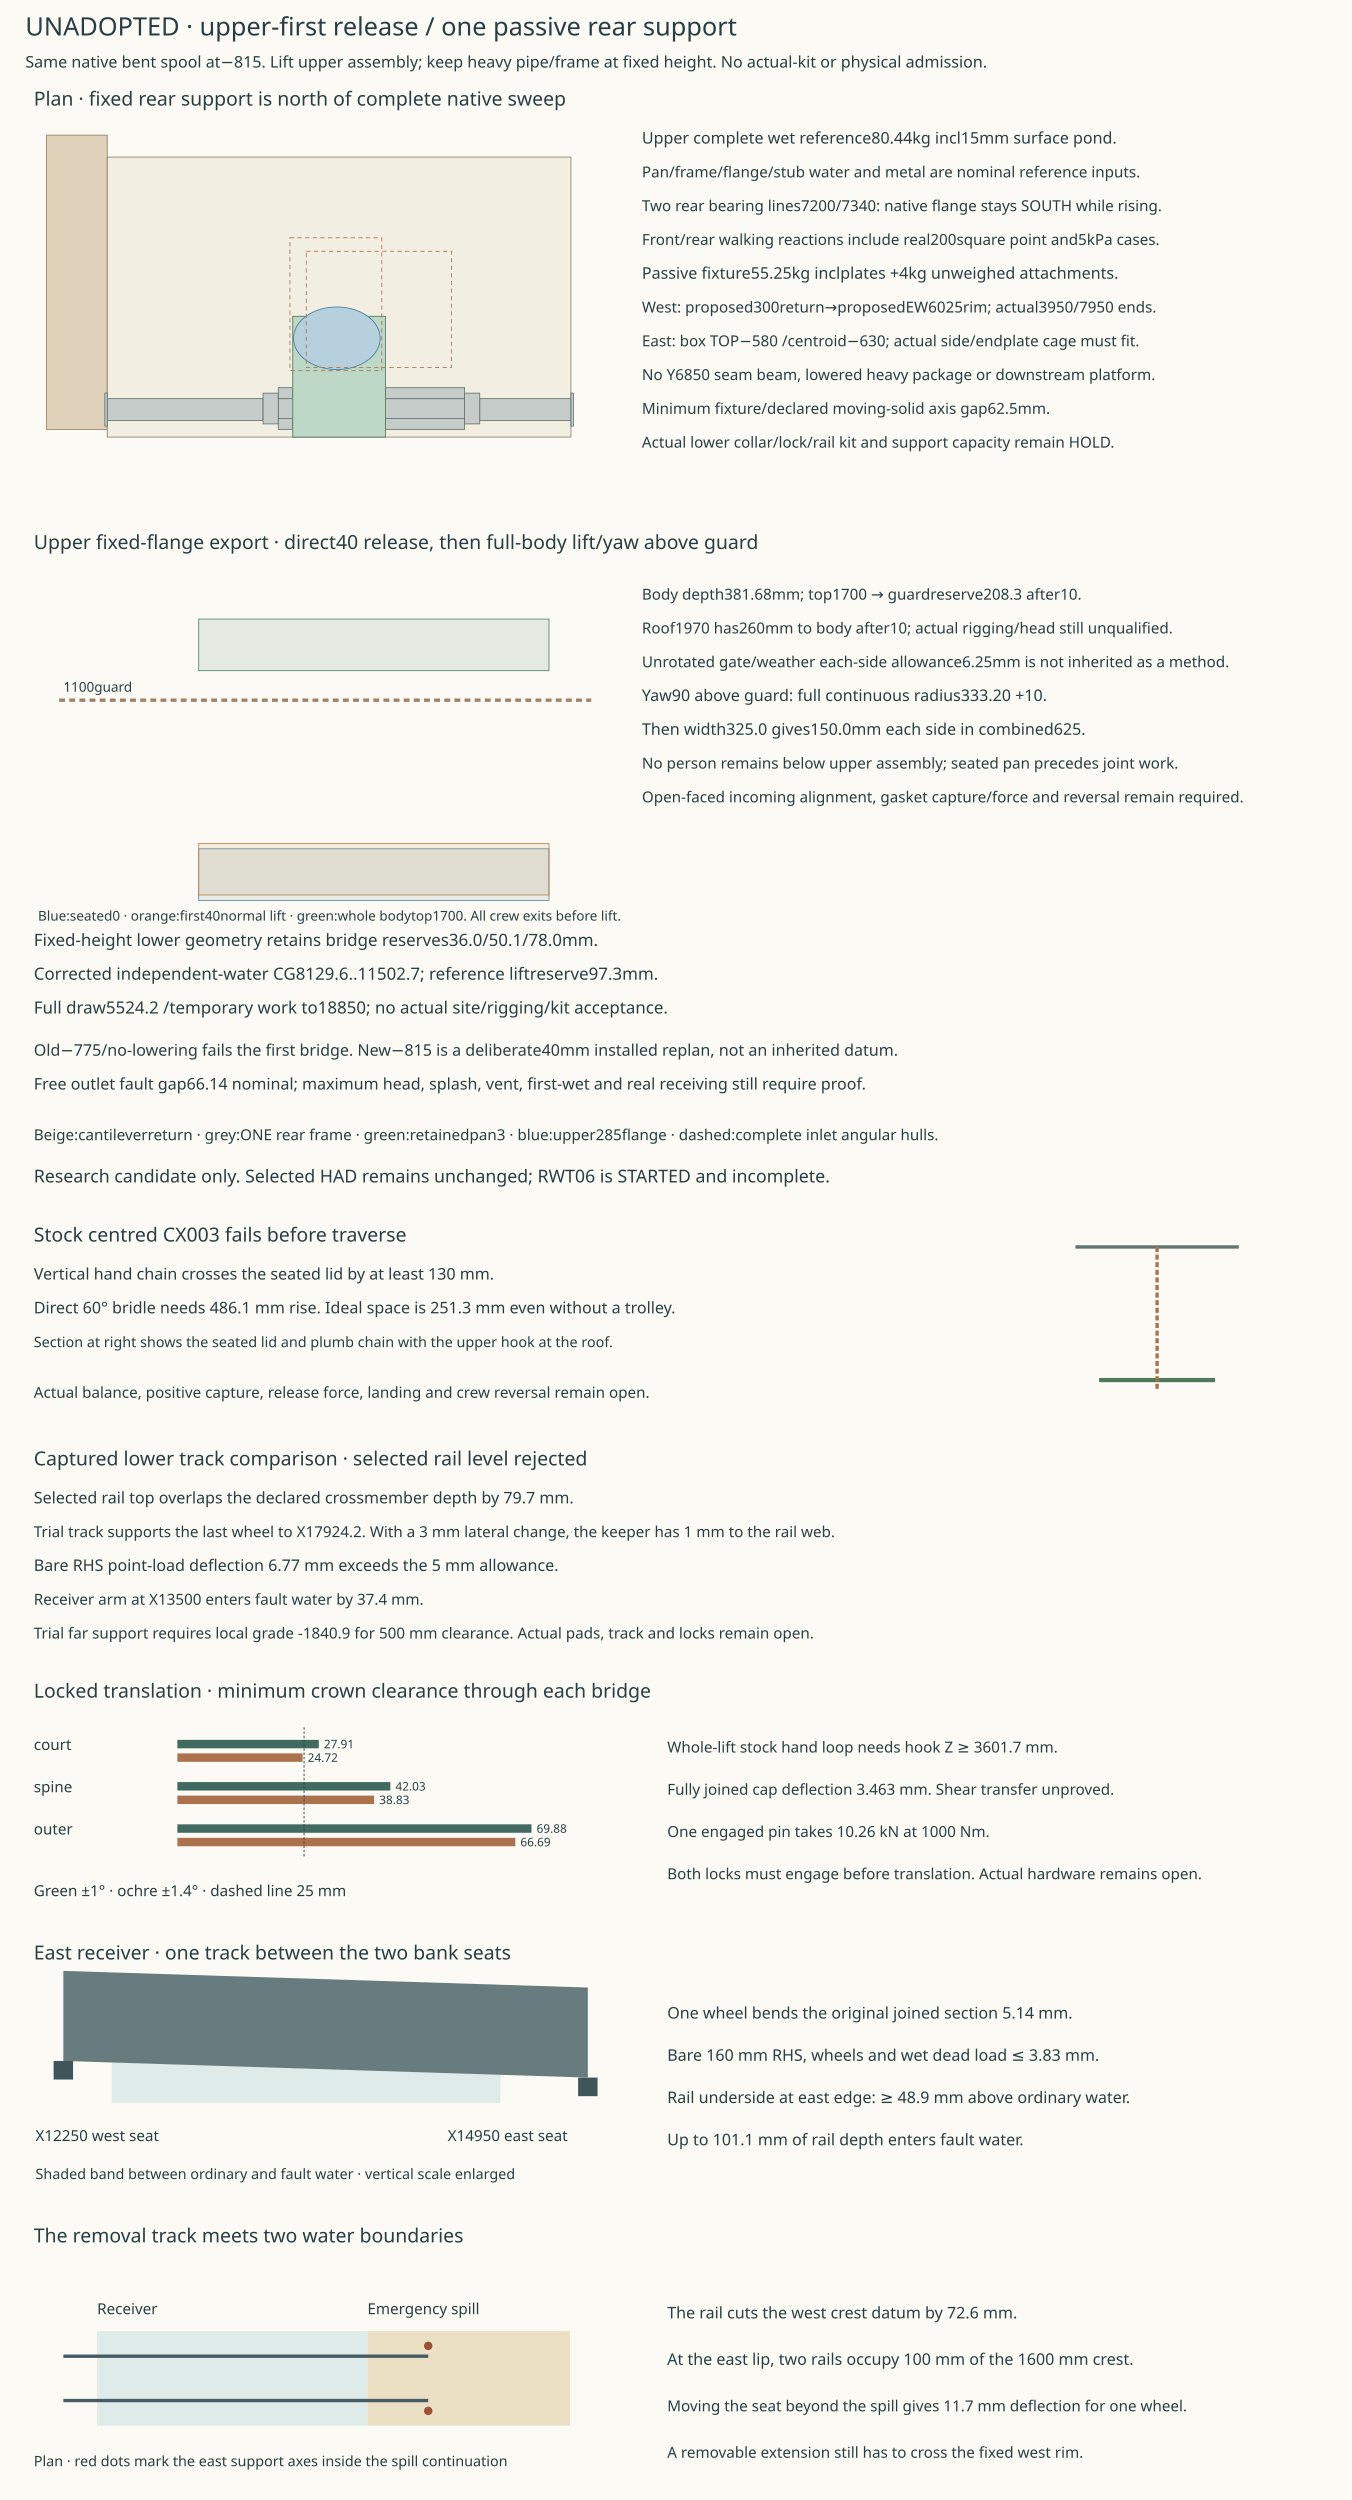
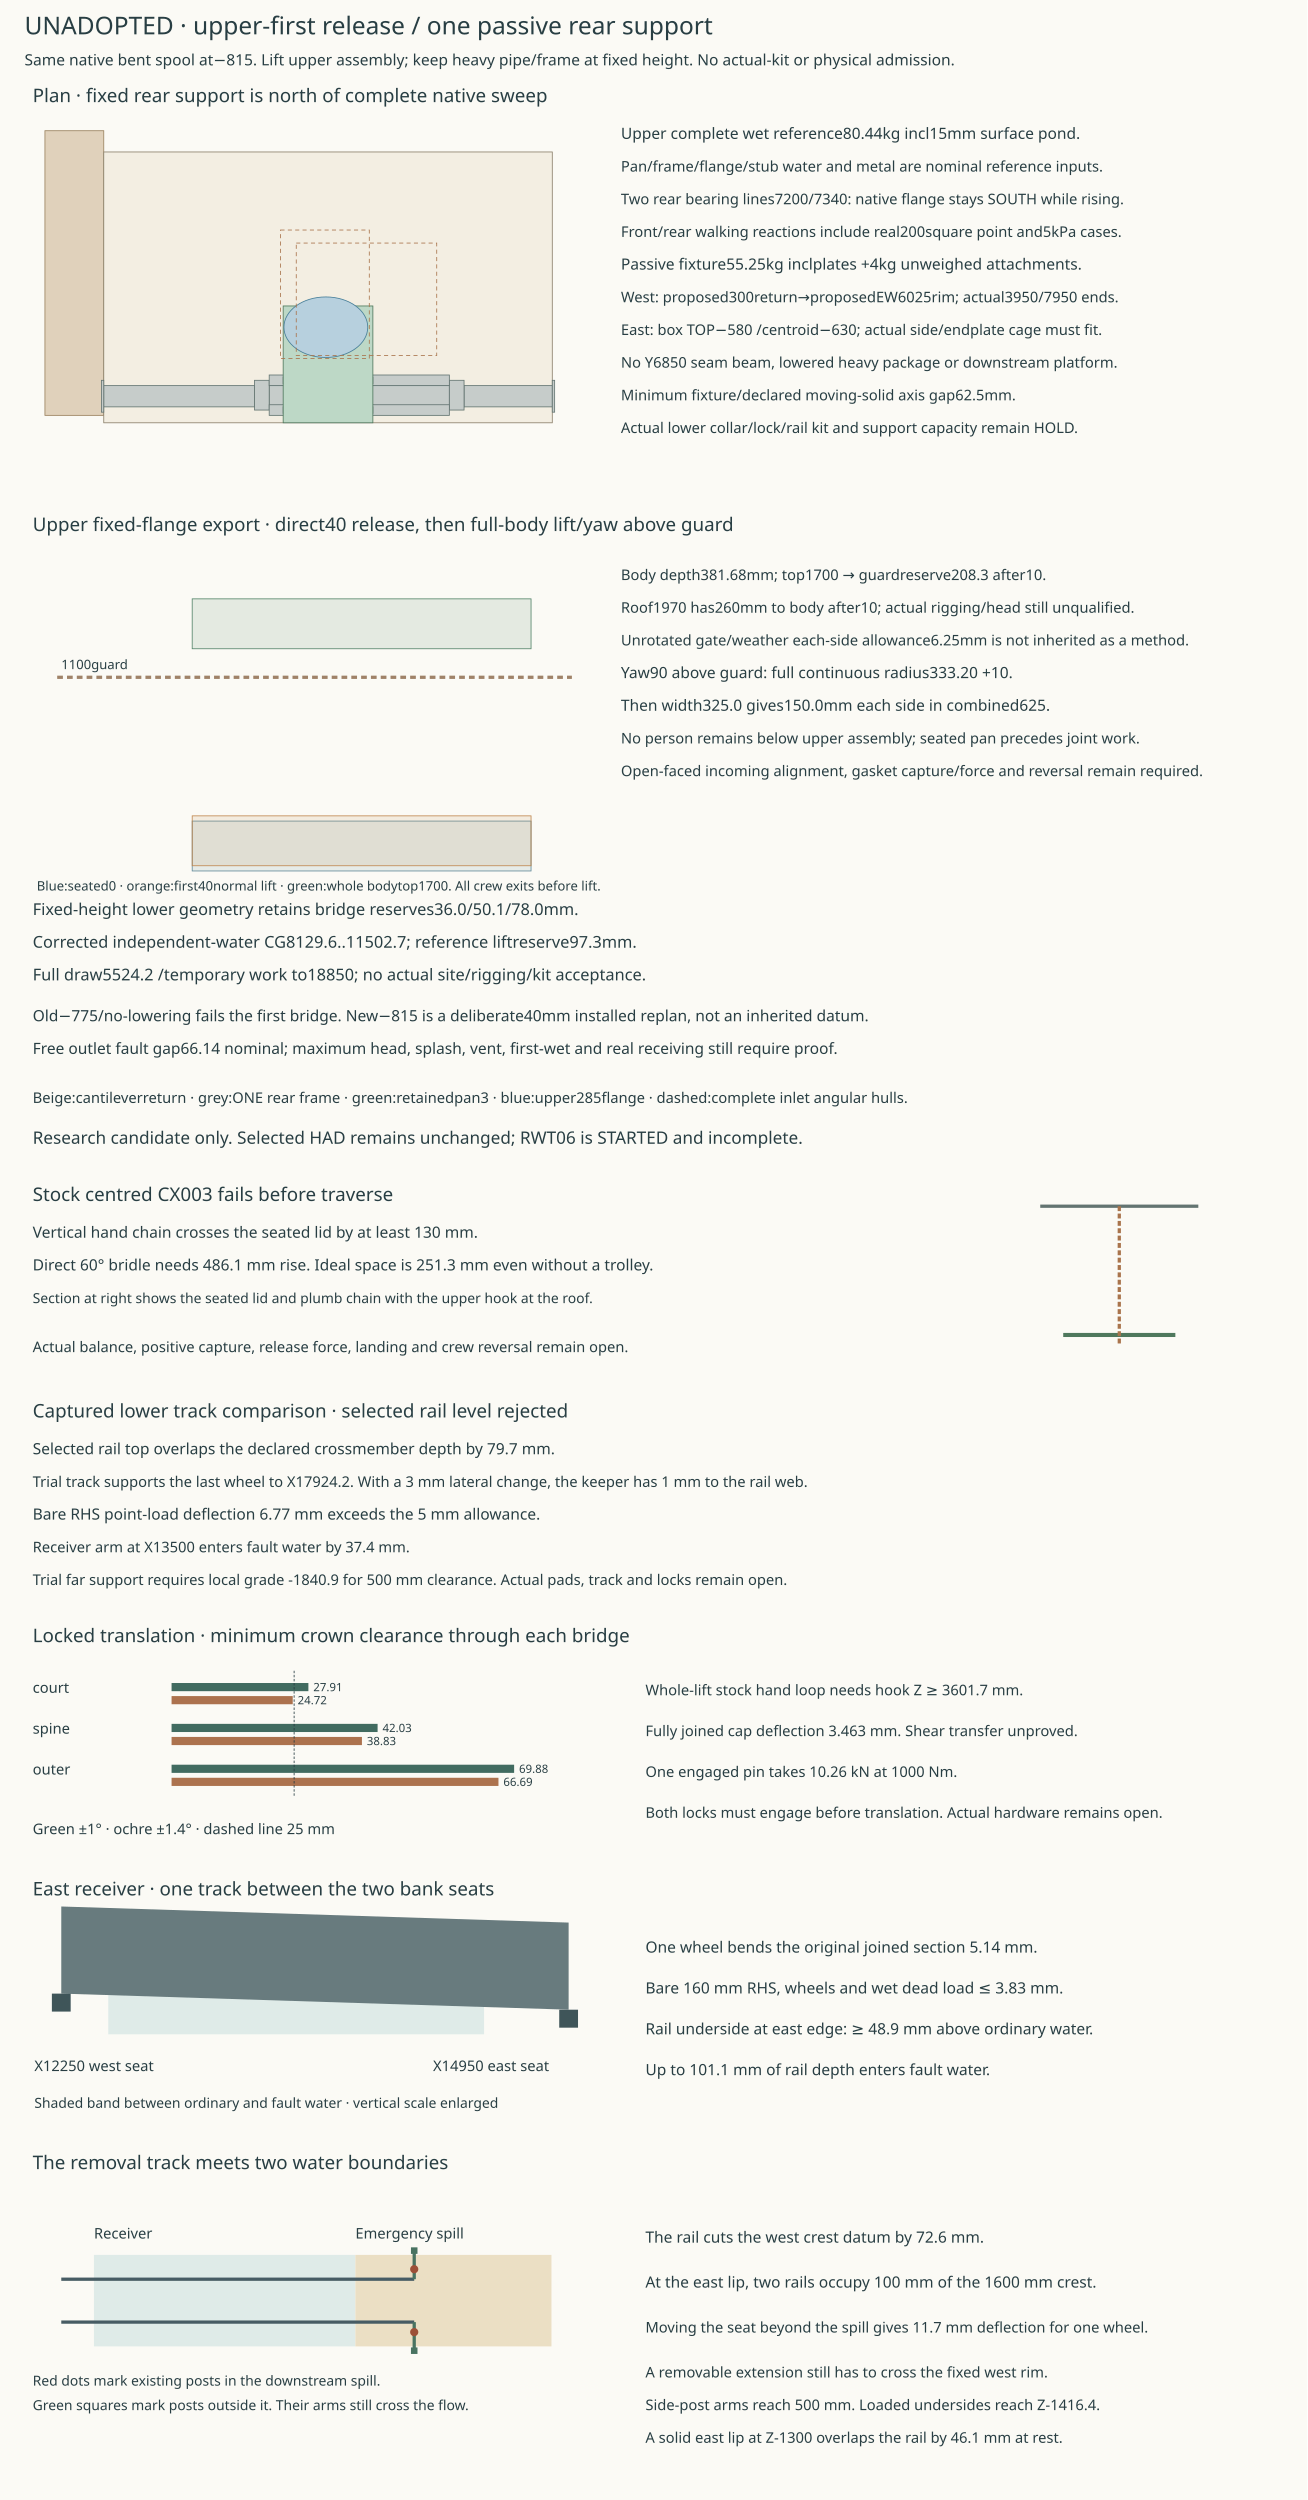
- <svg xmlns="http://www.w3.org/2000/svg" width="1600" height="2960" viewBox="0 0 1600 2960">
+ <svg xmlns="http://www.w3.org/2000/svg" width="1600" height="3060" viewBox="0 0 1600 3060">
  <rect width="100%" height="100%" fill="#fbfaf5" />
  <g font-family="sans-serif" fill="#283e43">
    <text x="30" y="42" font-size="30">UNADOPTED · upper-first release / one passive rear support</text>
    <text x="30" y="80" font-size="19">Same native bent spool at−815. Lift upper assembly; keep heavy pipe/frame at fixed height. No actual-kit or physical admission.</text>
    <text x="40" y="125" font-size="23">Plan · fixed rear support is north of complete native sweep</text>
    <rect x="55" y="160" width="72" height="348.4" fill="#e0d1bb" stroke="#9a825f" />
    <rect x="127" y="186" width="549" height="331.5" fill="#f3eee2" stroke="#8b806b" />
    <rect x="127" y="472" width="549" height="26" fill="#c6ccca" stroke="#637471" />
    <rect x="311.5" y="472" width="18" height="26" fill="#c6ccca" stroke="#637471" />
    <rect x="311.5" y="465.5" width="18" height="36.4" fill="#c6ccca" stroke="#637471" />
    <rect x="550" y="472" width="18" height="26" fill="#c6ccca" stroke="#637471" />
    <rect x="550" y="465.5" width="18" height="36.4" fill="#c6ccca" stroke="#637471" />
    <rect x="329.5" y="459" width="220.5" height="13" fill="#c6ccca" stroke="#637471" />
    <rect x="329.5" y="495.4" width="220.5" height="13" fill="#c6ccca" stroke="#637471" />
    <rect x="346.6" y="461.6" width="10.8" height="7.8" fill="#c6ccca" stroke="#637471" />
    <rect x="346.6" y="498" width="10.8" height="7.8" fill="#c6ccca" stroke="#637471" />
    <rect x="445.6" y="461.6" width="10.8" height="7.8" fill="#c6ccca" stroke="#637471" />
    <rect x="445.6" y="498" width="10.8" height="7.8" fill="#c6ccca" stroke="#637471" />
    <rect x="124.12" y="465.5" width="2.88" height="39" fill="#c6ccca" stroke="#637471" />
    <rect x="676" y="465.5" width="2.88" height="39" fill="#c6ccca" stroke="#637471" />
    <rect x="346.6" y="374.5" width="109.8" height="143" fill="#bdd8c6" stroke="#4f785d" />
    <ellipse cx="398.819" cy="400.5" rx="51.3" ry="37.05" fill="#b7d0de" stroke="#467e99" />
    <rect x="362.614" y="297.514" width="171.93" height="137.602" fill="none" stroke="#a9744c" stroke-dasharray="5 4" />
    <rect x="343.3" y="281.559" width="108.713" height="157.291" fill="none" stroke="#a9744c" stroke-dasharray="5 4" />
    <text x="760" y="170" font-size="19">Upper complete wet reference80.44kg incl15mm surface pond.</text>
    <text x="760" y="210" font-size="18">Pan/frame/flange/stub water and metal are nominal reference inputs.</text>
    <text x="760" y="250" font-size="18">Two rear bearing lines7200/7340: native flange stays SOUTH while rising.</text>
    <text x="760" y="290" font-size="18">Front/rear walking reactions include real200square point and5kPa cases.</text>
    <text x="760" y="330" font-size="19">Passive fixture55.25kg inclplates +4kg unweighed attachments.</text>
    <text x="760" y="370" font-size="18">West: proposed300return→proposedEW6025rim; actual3950/7950 ends.</text>
    <text x="760" y="410" font-size="18">East: box TOP−580 /centroid−630; actual side/endplate cage must fit.</text>
    <text x="760" y="450" font-size="18">No Y6850 seam beam, lowered heavy package or downstream platform.</text>
    <text x="760" y="490" font-size="18">Minimum fixture/declared moving-solid axis gap62.5mm.</text>
    <text x="760" y="530" font-size="18">Actual lower collar/lock/rail kit and support capacity remain HOLD.</text>
    <text x="40" y="650" font-size="23">Upper fixed-flange export · direct40 release, then full-body lift/yaw above guard</text>
    <path d="M70 829 H700" stroke="#9f8268" stroke-width="4" stroke-dasharray="7 5" />
    <text x="75" y="819" font-size="16">1100guard</text>
    <rect x="235.25" y="1005" width="414.75" height="61.068" fill="#638b9a" fill-opacity=".14" stroke="#638b9a" />
    <rect x="235.25" y="998.6" width="414.75" height="61.068" fill="#c08850" fill-opacity=".14" stroke="#c08850" />
    <rect x="235.25" y="733" width="414.75" height="61.068" fill="#55846a" fill-opacity=".14" stroke="#55846a" />
    <text x="760" y="710" font-size="18">Body depth381.68mm; top1700 → guardreserve208.3 after10.</text>
    <text x="760" y="750" font-size="18">Roof1970 has260mm to body after10; actual rigging/head still unqualified.</text>
    <text x="760" y="790" font-size="18">Unrotated gate/weather each-side allowance6.25mm is not inherited as a method.</text>
    <text x="760" y="830" font-size="19">Yaw90 above guard: full continuous radius333.20 +10.</text>
    <text x="760" y="870" font-size="19">Then width325.0 gives150.0mm each side in combined625.</text>
    <text x="760" y="910" font-size="18">No person remains below upper assembly; seated pan precedes joint work.</text>
    <text x="760" y="950" font-size="18">Open-faced incoming alignment, gasket capture/force and reversal remain required.</text>
    <text x="45" y="1090" font-size="16">Blue:seated0 · orange:first40normal lift · green:whole bodytop1700. All crew exits before lift.</text>
    <text x="40" y="1120" font-size="20">Fixed-height lower geometry retains bridge reserves36.0/50.1/78.0mm.</text>
    <text x="40" y="1160" font-size="20">Corrected independent-water CG8129.6..11502.7; reference liftreserve97.3mm.</text>
    <text x="40" y="1200" font-size="20">Full draw5524.2 /temporary work to18850; no actual site/rigging/kit acceptance.</text>
    <text x="40" y="1250" font-size="19">Old−775/no-lowering fails the first bridge. New−815 is a deliberate40mm installed replan, not an inherited datum.</text>
    <text x="40" y="1290" font-size="19">Free outlet fault gap66.14 nominal; maximum head, splash, vent, first-wet and real receiving still require proof.</text>
    <text x="40" y="1350" font-size="18">Beige:cantileverreturn · grey:ONE rear frame · green:retainedpan3 · blue:upper285flange · dashed:complete inlet angular hulls.</text>
    <text x="40" y="1400" font-size="21">Research candidate only. Selected HAD remains unchanged; RWT06 is STARTED and incomplete.</text>
    <text x="40" y="1470" font-size="23">Stock centred CX003 fails before traverse</text>
    <text x="40" y="1515" font-size="19">Vertical hand chain crosses the seated lid by at least 130 mm.</text>
    <text x="40" y="1555" font-size="19">Direct 60° bridle needs 486.1 mm rise. Ideal space is 251.3 mm even without a trolley.</text>
    <text x="40" y="1595" font-size="17">Section at right shows the seated lid and plumb chain with the upper hook at the roof.</text>
    <path d="M1273.25 1476.4 H1466.75" stroke="#637471" stroke-width="4" />
    <path d="M1301.375 1634 H1438.625" stroke="#4f785d" stroke-width="5" />
    <path d="M1370 1476.4 V1644.4" stroke="#a9744c" stroke-width="4" stroke-dasharray="6 3" />
    <text x="40" y="1655" font-size="18">Actual balance, positive capture, release force, landing and crew reversal remain open.</text>
    <text x="40" y="1735" font-size="23">Captured lower track comparison · selected rail level rejected</text>
    <text x="40" y="1780" font-size="19">Selected rail top overlaps the declared crossmember depth by 79.7 mm.</text>
    <text x="40" y="1820" font-size="18">Trial track supports the last wheel to X17924.2. With a 3 mm lateral change, the keeper has 1 mm to the rail web.</text>
    <text x="40" y="1860" font-size="19">Bare RHS point-load deflection 6.77 mm exceeds the 5 mm allowance.</text>
    <text x="40" y="1900" font-size="18">Receiver arm at X13500 enters fault water by 37.4 mm.</text>
    <text x="40" y="1940" font-size="18">Trial far support requires local grade -1840.9 for 500 mm clearance. Actual pads, track and locks remain open.</text>
    <text x="40" y="2010" font-size="23">Locked translation · minimum crown clearance through each bridge</text>
    <text x="40" y="2072" font-size="18">court</text>
    <rect x="210" y="2060" width="167.472" height="10" fill="#416b60" />
    <text x="383.472" y="2070" font-size="14">27.91</text>
    <rect x="210" y="2076" width="148.298" height="10" fill="#ac724e" />
    <text x="364.298" y="2086" font-size="14">24.72</text>
    <text x="40" y="2122" font-size="18">spine</text>
    <rect x="210" y="2110" width="252.178" height="10" fill="#416b60" />
    <text x="468.178" y="2120" font-size="14">42.03</text>
    <rect x="210" y="2126" width="233.003" height="10" fill="#ac724e" />
    <text x="449.003" y="2136" font-size="14">38.83</text>
    <text x="40" y="2172" font-size="18">outer</text>
    <rect x="210" y="2160" width="419.296" height="10" fill="#416b60" />
    <text x="635.296" y="2170" font-size="14">69.88</text>
    <rect x="210" y="2176" width="400.121" height="10" fill="#ac724e" />
    <text x="616.121" y="2186" font-size="14">66.69</text>
    <path d="M360 2045 V2200" stroke="#253b40" stroke-dasharray="3 2" />
    <text x="40" y="2245" font-size="18">Green ±1° · ochre ±1.4° · dashed line 25 mm</text>
    <text x="790" y="2075" font-size="18">Whole-lift stock hand loop needs hook Z ≥ 3601.7 mm.</text>
    <text x="790" y="2125" font-size="18">Fully joined cap deflection 3.463 mm. Shear transfer unproved.</text>
    <text x="790" y="2175" font-size="18">One engaged pin takes 10.26 kN at 1000 Nm.</text>
    <text x="790" y="2225" font-size="18">Both locks must engage before translation. Actual hardware remains open.</text>
    <text x="40" y="2320" font-size="23">East receiver · one track between the two bank seats</text>
    <rect x="132.5" y="2397" width="460" height="93" fill="#dfebe8" />
    <path d="M75 2440.181 L696 2459.875 V2353.235 L75 2333.541 Z" fill="#687b7e" />
    <rect x="63.5" y="2440.181" width="23" height="22" fill="#3f5559" />
    <rect x="684.5" y="2459.875" width="23" height="22" fill="#3f5559" />
    <text x="42" y="2535" font-size="18">X12250 west seat</text>
    <text x="530" y="2535" font-size="18">X14950 east seat</text>
    <text x="42" y="2580" font-size="17">Shaded band between ordinary and fault water · vertical scale enlarged</text>
    <text x="790" y="2390" font-size="19">One wheel bends the original joined section 5.14 mm.</text>
    <text x="790" y="2440" font-size="19">Bare 160 mm RHS, wheels and wet dead load ≤ 3.83 mm.</text>
    <text x="790" y="2490" font-size="19">Rail underside at east edge: ≥ 48.9 mm above ordinary water.</text>
    <text x="790" y="2540" font-size="19">Up to 101.1 mm of rail depth enters fault water.</text>
    <text x="40" y="2655" font-size="23">The removal track meets two water boundaries</text>
    <rect x="115" y="2760" width="320" height="112" fill="#dfebe8" />
    <rect x="435" y="2760" width="240" height="112" fill="#ebdfc4" />
    <path d="M75 2789.75 H507" stroke="#475c64" stroke-width="4" />
    <path d="M75 2842.25 H507" stroke="#475c64" stroke-width="4" />
+     <path d="M507 2789.75 V2754.75" stroke="#497361" stroke-width="4" />
+     <rect x="503" y="2750.75" width="8" height="8" fill="#497361" />
+     <path d="M507 2842.25 V2877.25" stroke="#497361" stroke-width="4" />
+     <rect x="503" y="2873.25" width="8" height="8" fill="#497361" />
    <circle cx="507" cy="2777.5" r="5" fill="#9c5038" />
    <circle cx="507" cy="2854.5" r="5" fill="#9c5038" />
    <text x="115" y="2740" font-size="18">Receiver</text>
    <text x="435" y="2740" font-size="18">Emergency spill</text>
-     <text x="40" y="2920" font-size="17">Plan · red dots mark the east support axes inside the spill continuation</text>
+     <text x="40" y="2920" font-size="17">Red dots mark existing posts in the downstream spill.</text>
+     <text x="40" y="2950" font-size="17">Green squares mark posts outside it. Their arms still cross the flow.</text>
    <text x="790" y="2745" font-size="19">The rail cuts the west crest datum by 72.6 mm.</text>
    <text x="790" y="2800" font-size="19">At the east lip, two rails occupy 100 mm of the 1600 mm crest.</text>
    <text x="790" y="2855" font-size="18">Moving the seat beyond the spill gives 11.7 mm deflection for one wheel.</text>
    <text x="790" y="2910" font-size="18">A removable extension still has to cross the fixed west rim.</text>
+     <text x="790" y="2950" font-size="18">Side-post arms reach 500 mm. Loaded undersides reach Z-1416.4.</text>
+     <text x="790" y="2990" font-size="18">A solid east lip at Z-1300 overlaps the rail by 46.1 mm at rest.</text>
  </g>
</svg>
